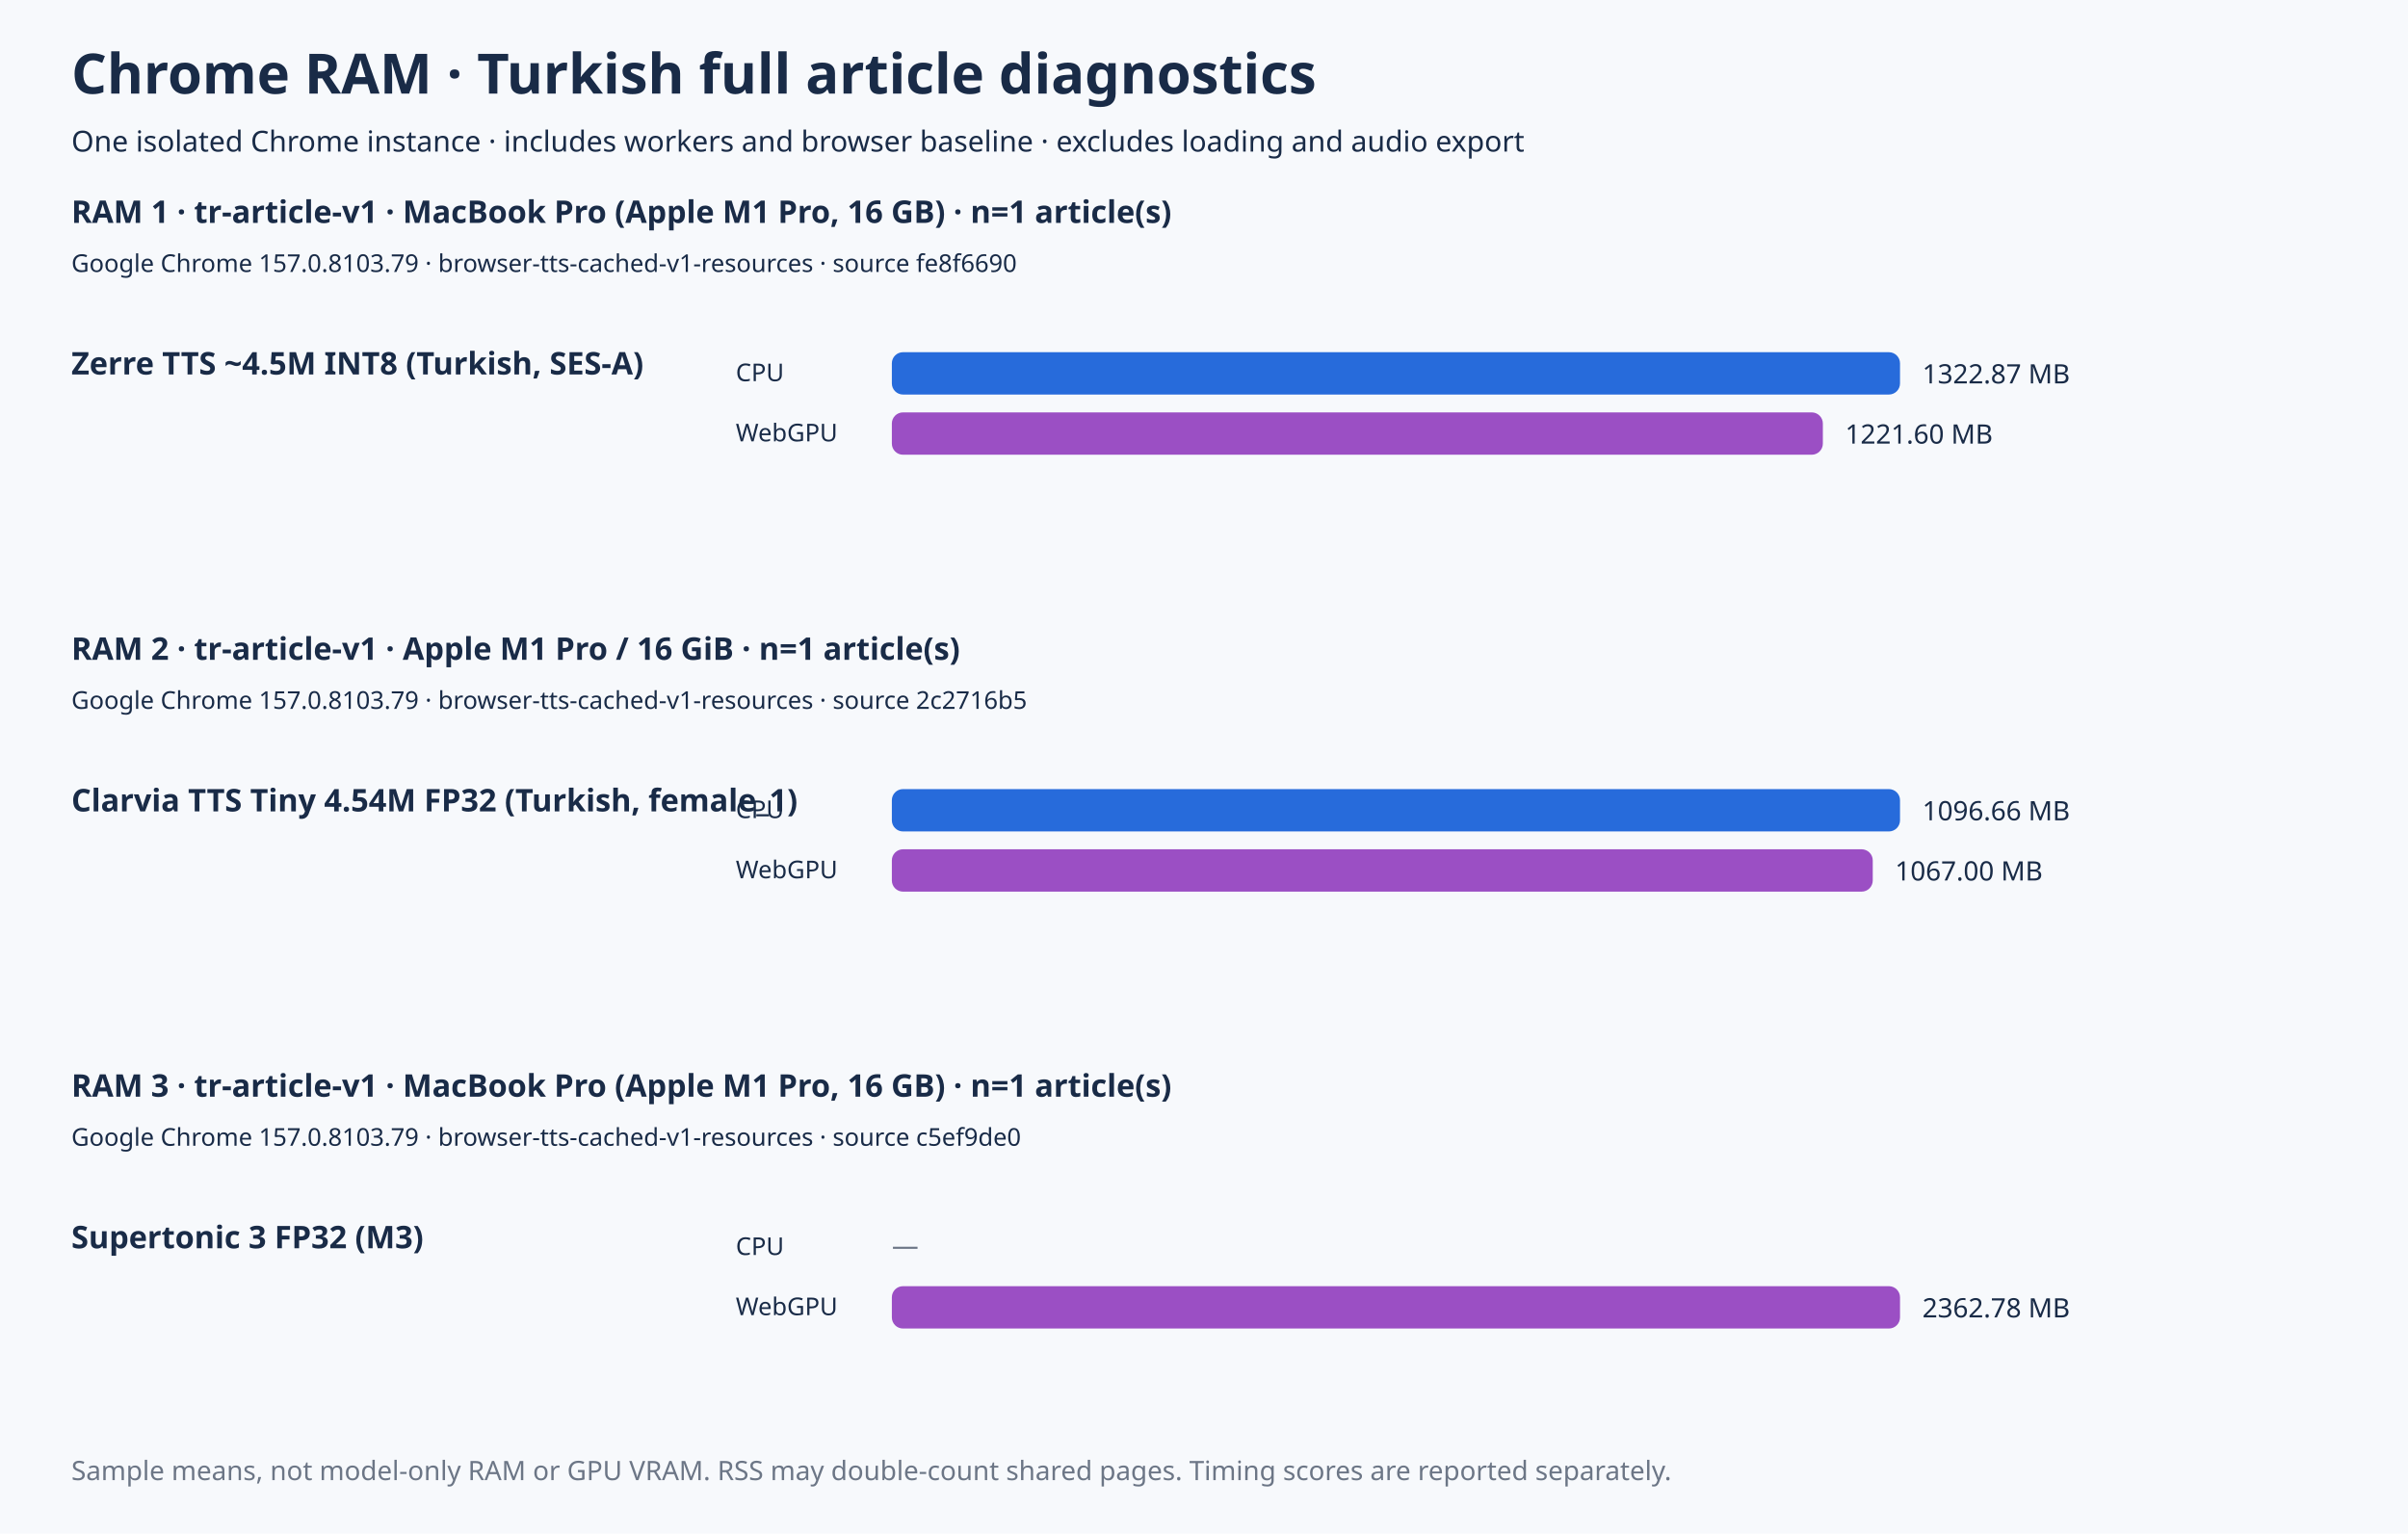
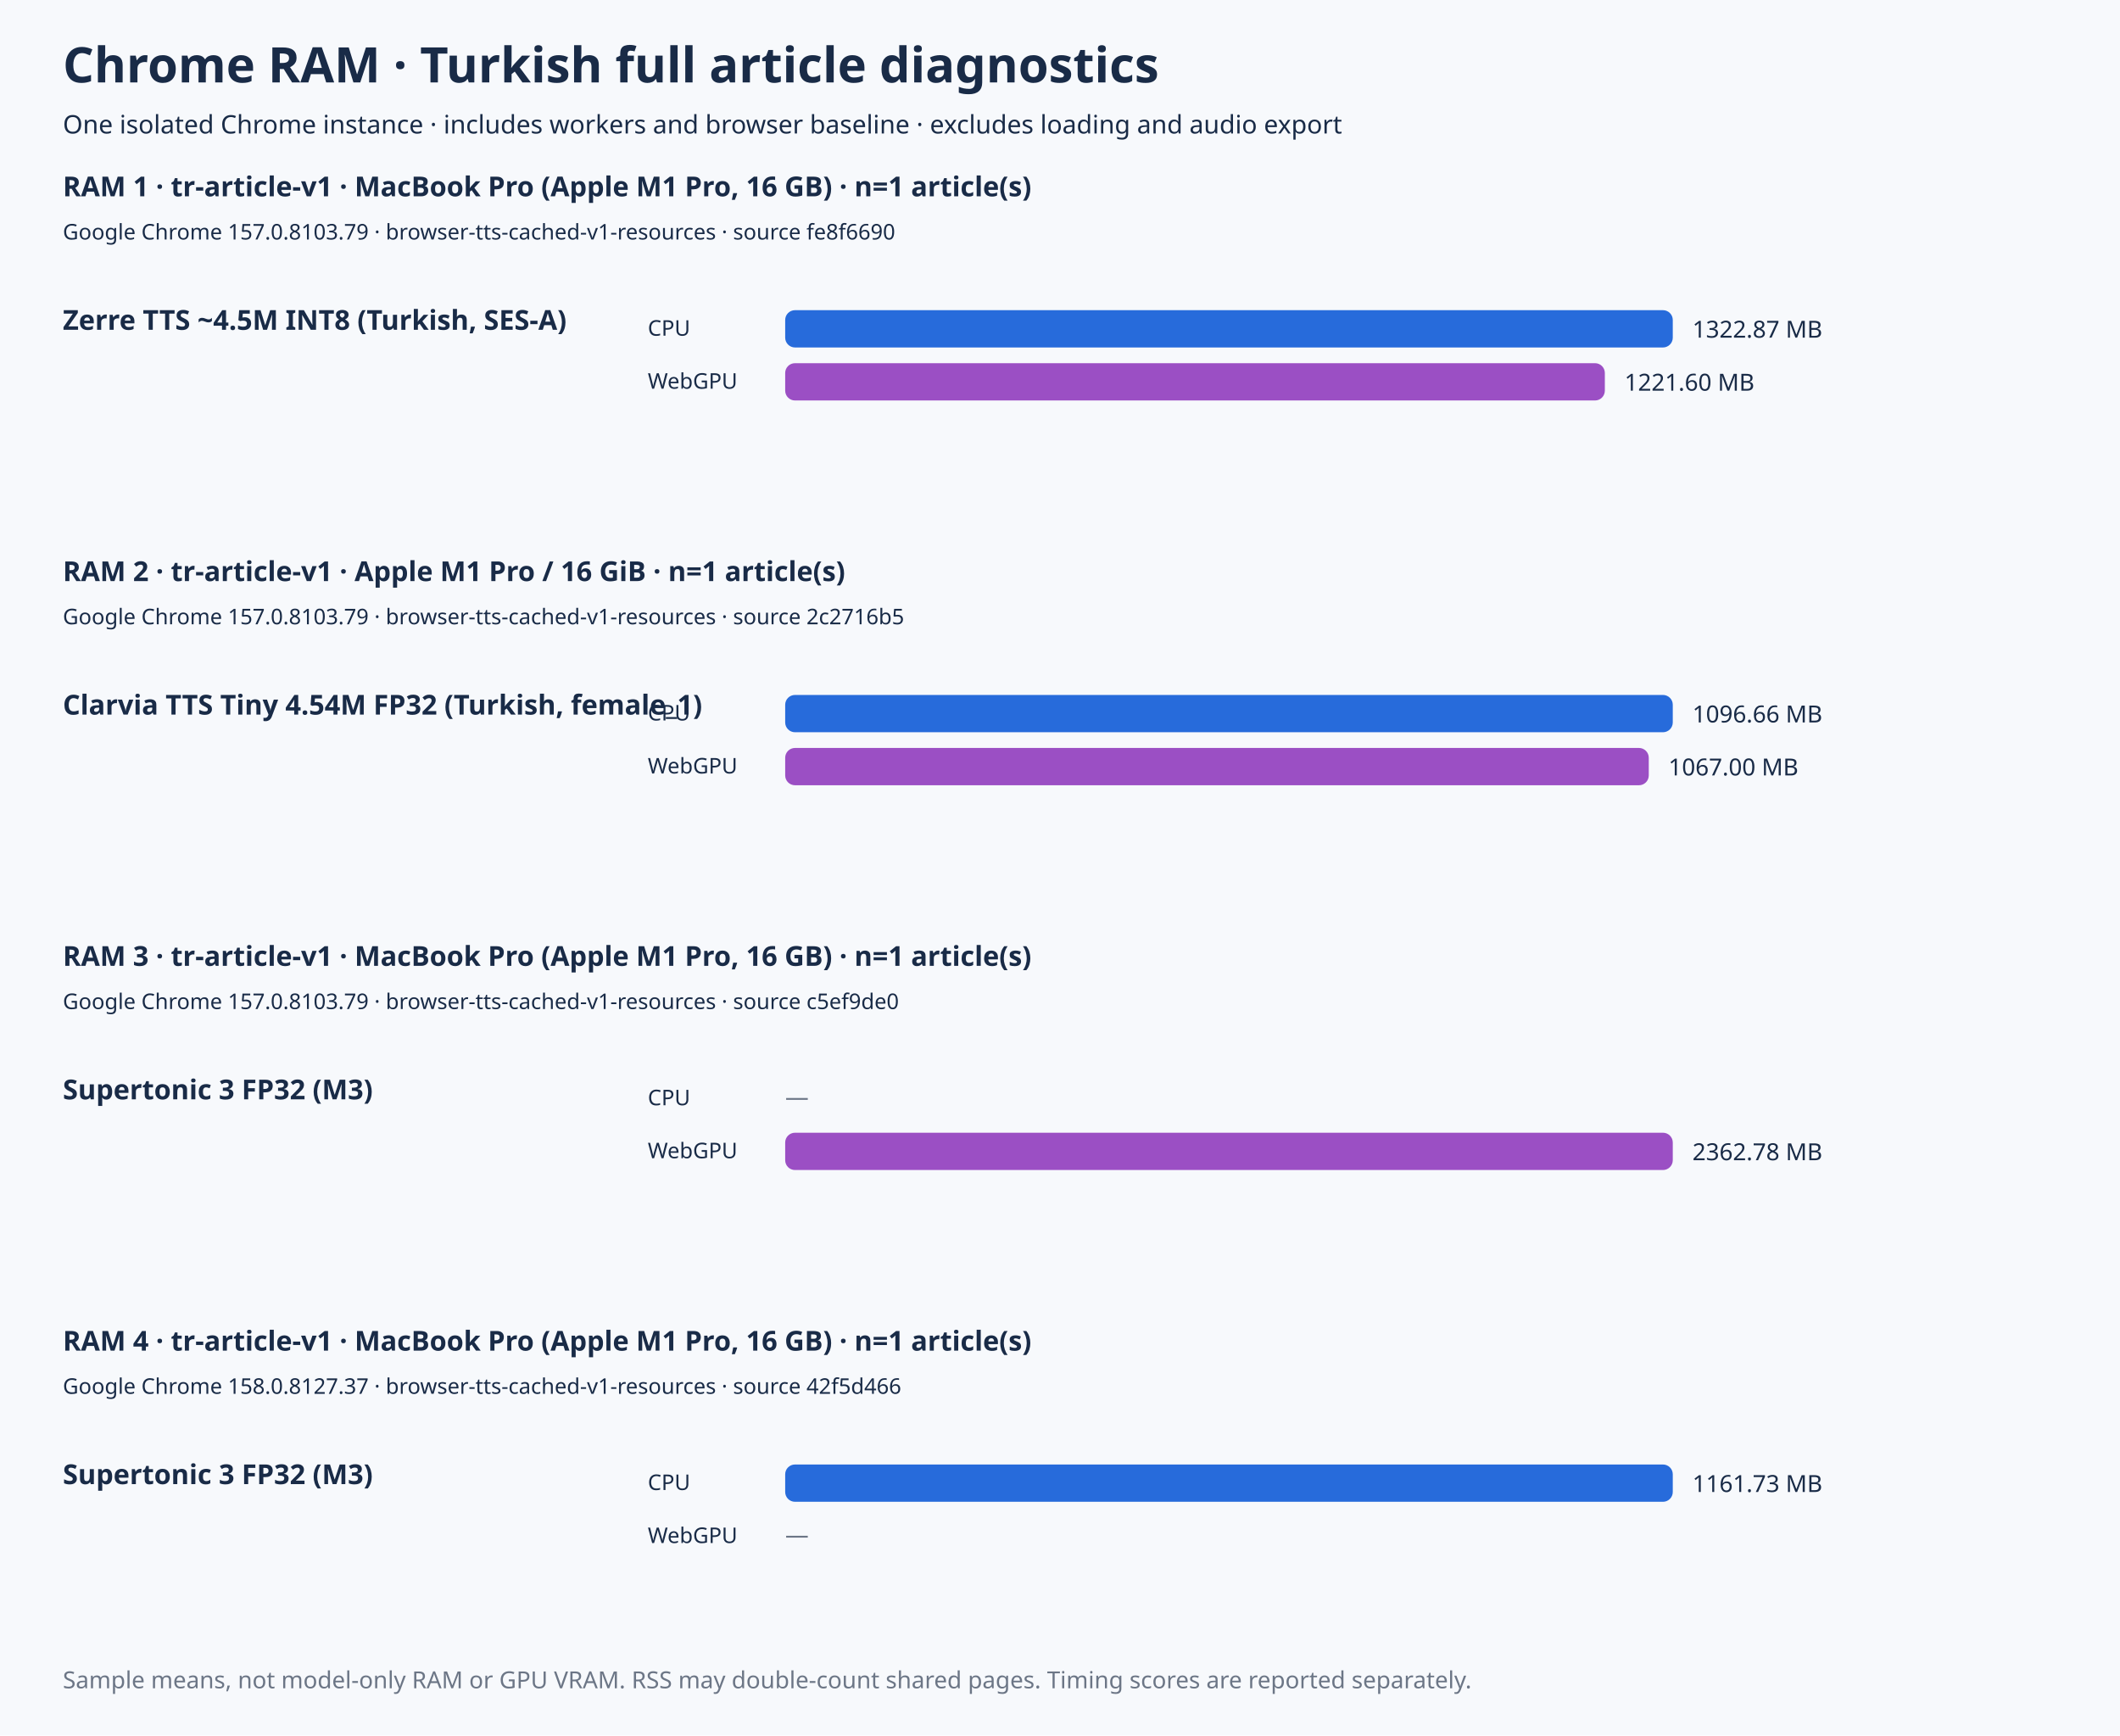
- <svg xmlns="http://www.w3.org/2000/svg" width="1080" height="688" viewBox="0 0 1080 688" role="img" aria-labelledby="title desc">
+ <svg xmlns="http://www.w3.org/2000/svg" width="1080" height="884" viewBox="0 0 1080 884" role="img" aria-labelledby="title desc">
  <rect width="100%" height="100%" fill="#f7f9fc" />
  <g font-family="system-ui,sans-serif" fill="#192b47">
    <text x="32" y="42" font-size="25" font-weight="700">Chrome RAM · Turkish full article diagnostics</text>
    <text x="32" y="68" font-size="13">One isolated Chrome instance · includes workers and browser baseline · excludes loading and audio export</text>
    <text x="32" y="100" font-size="14" font-weight="700">RAM 1 · tr-article-v1 · MacBook Pro (Apple M1 Pro, 16 GB) · n=1 article(s)</text>
    <text x="32" y="122" font-size="11">Google Chrome 157.0.8103.79 · browser-tts-cached-v1-resources · source fe8f6690</text>
    <text x="32" y="168" font-size="14" font-weight="600">Zerre TTS ~4.5M INT8 (Turkish, SES-A)</text>
    <text x="330" y="171" font-size="11">CPU</text>
    <rect x="400" y="158" width="452.17" height="19" rx="5" fill="#276bdb" />
    <text x="862.17" y="172" font-size="12">1322.87 MB</text>
    <text x="330" y="198" font-size="11">WebGPU</text>
    <rect x="400" y="185" width="417.56" height="19" rx="5" fill="#9b4fc4" />
    <text x="827.56" y="199" font-size="12">1221.60 MB</text>
    <text x="32" y="296" font-size="14" font-weight="700">RAM 2 · tr-article-v1 · Apple M1 Pro / 16 GiB · n=1 article(s)</text>
    <text x="32" y="318" font-size="11">Google Chrome 157.0.8103.79 · browser-tts-cached-v1-resources · source 2c2716b5</text>
    <text x="32" y="364" font-size="14" font-weight="600">Clarvia TTS Tiny 4.54M FP32 (Turkish, female_1)</text>
    <text x="330" y="367" font-size="11">CPU</text>
    <rect x="400" y="354" width="452.17" height="19" rx="5" fill="#276bdb" />
    <text x="862.17" y="368" font-size="12">1096.66 MB</text>
    <text x="330" y="394" font-size="11">WebGPU</text>
    <rect x="400" y="381" width="439.94" height="19" rx="5" fill="#9b4fc4" />
    <text x="849.94" y="395" font-size="12">1067.00 MB</text>
    <text x="32" y="492" font-size="14" font-weight="700">RAM 3 · tr-article-v1 · MacBook Pro (Apple M1 Pro, 16 GB) · n=1 article(s)</text>
    <text x="32" y="514" font-size="11">Google Chrome 157.0.8103.79 · browser-tts-cached-v1-resources · source c5ef9de0</text>
    <text x="32" y="560" font-size="14" font-weight="600">Supertonic 3 FP32 (M3)</text>
    <text x="330" y="563" font-size="11">CPU</text>
    <text x="400" y="563" font-size="12" fill="#6c7686">—</text>
    <text x="330" y="590" font-size="11">WebGPU</text>
    <rect x="400" y="577" width="452.17" height="19" rx="5" fill="#9b4fc4" />
    <text x="862.17" y="591" font-size="12">2362.78 MB</text>
-     <text x="32" y="664" font-size="12" fill="#6c7686">Sample means, not model-only RAM or GPU VRAM. RSS may double-count shared pages. Timing scores are reported separately.</text>
+     <text x="32" y="688" font-size="14" font-weight="700">RAM 4 · tr-article-v1 · MacBook Pro (Apple M1 Pro, 16 GB) · n=1 article(s)</text>
+     <text x="32" y="710" font-size="11">Google Chrome 158.0.8127.37 · browser-tts-cached-v1-resources · source 42f5d466</text>
+     <text x="32" y="756" font-size="14" font-weight="600">Supertonic 3 FP32 (M3)</text>
+     <text x="330" y="759" font-size="11">CPU</text>
+     <rect x="400" y="746" width="452.17" height="19" rx="5" fill="#276bdb" />
+     <text x="862.17" y="760" font-size="12">1161.73 MB</text>
+     <text x="330" y="786" font-size="11">WebGPU</text>
+     <text x="400" y="786" font-size="12" fill="#6c7686">—</text>
+     <text x="32" y="860" font-size="12" fill="#6c7686">Sample means, not model-only RAM or GPU VRAM. RSS may double-count shared pages. Timing scores are reported separately.</text>
  </g>
</svg>
